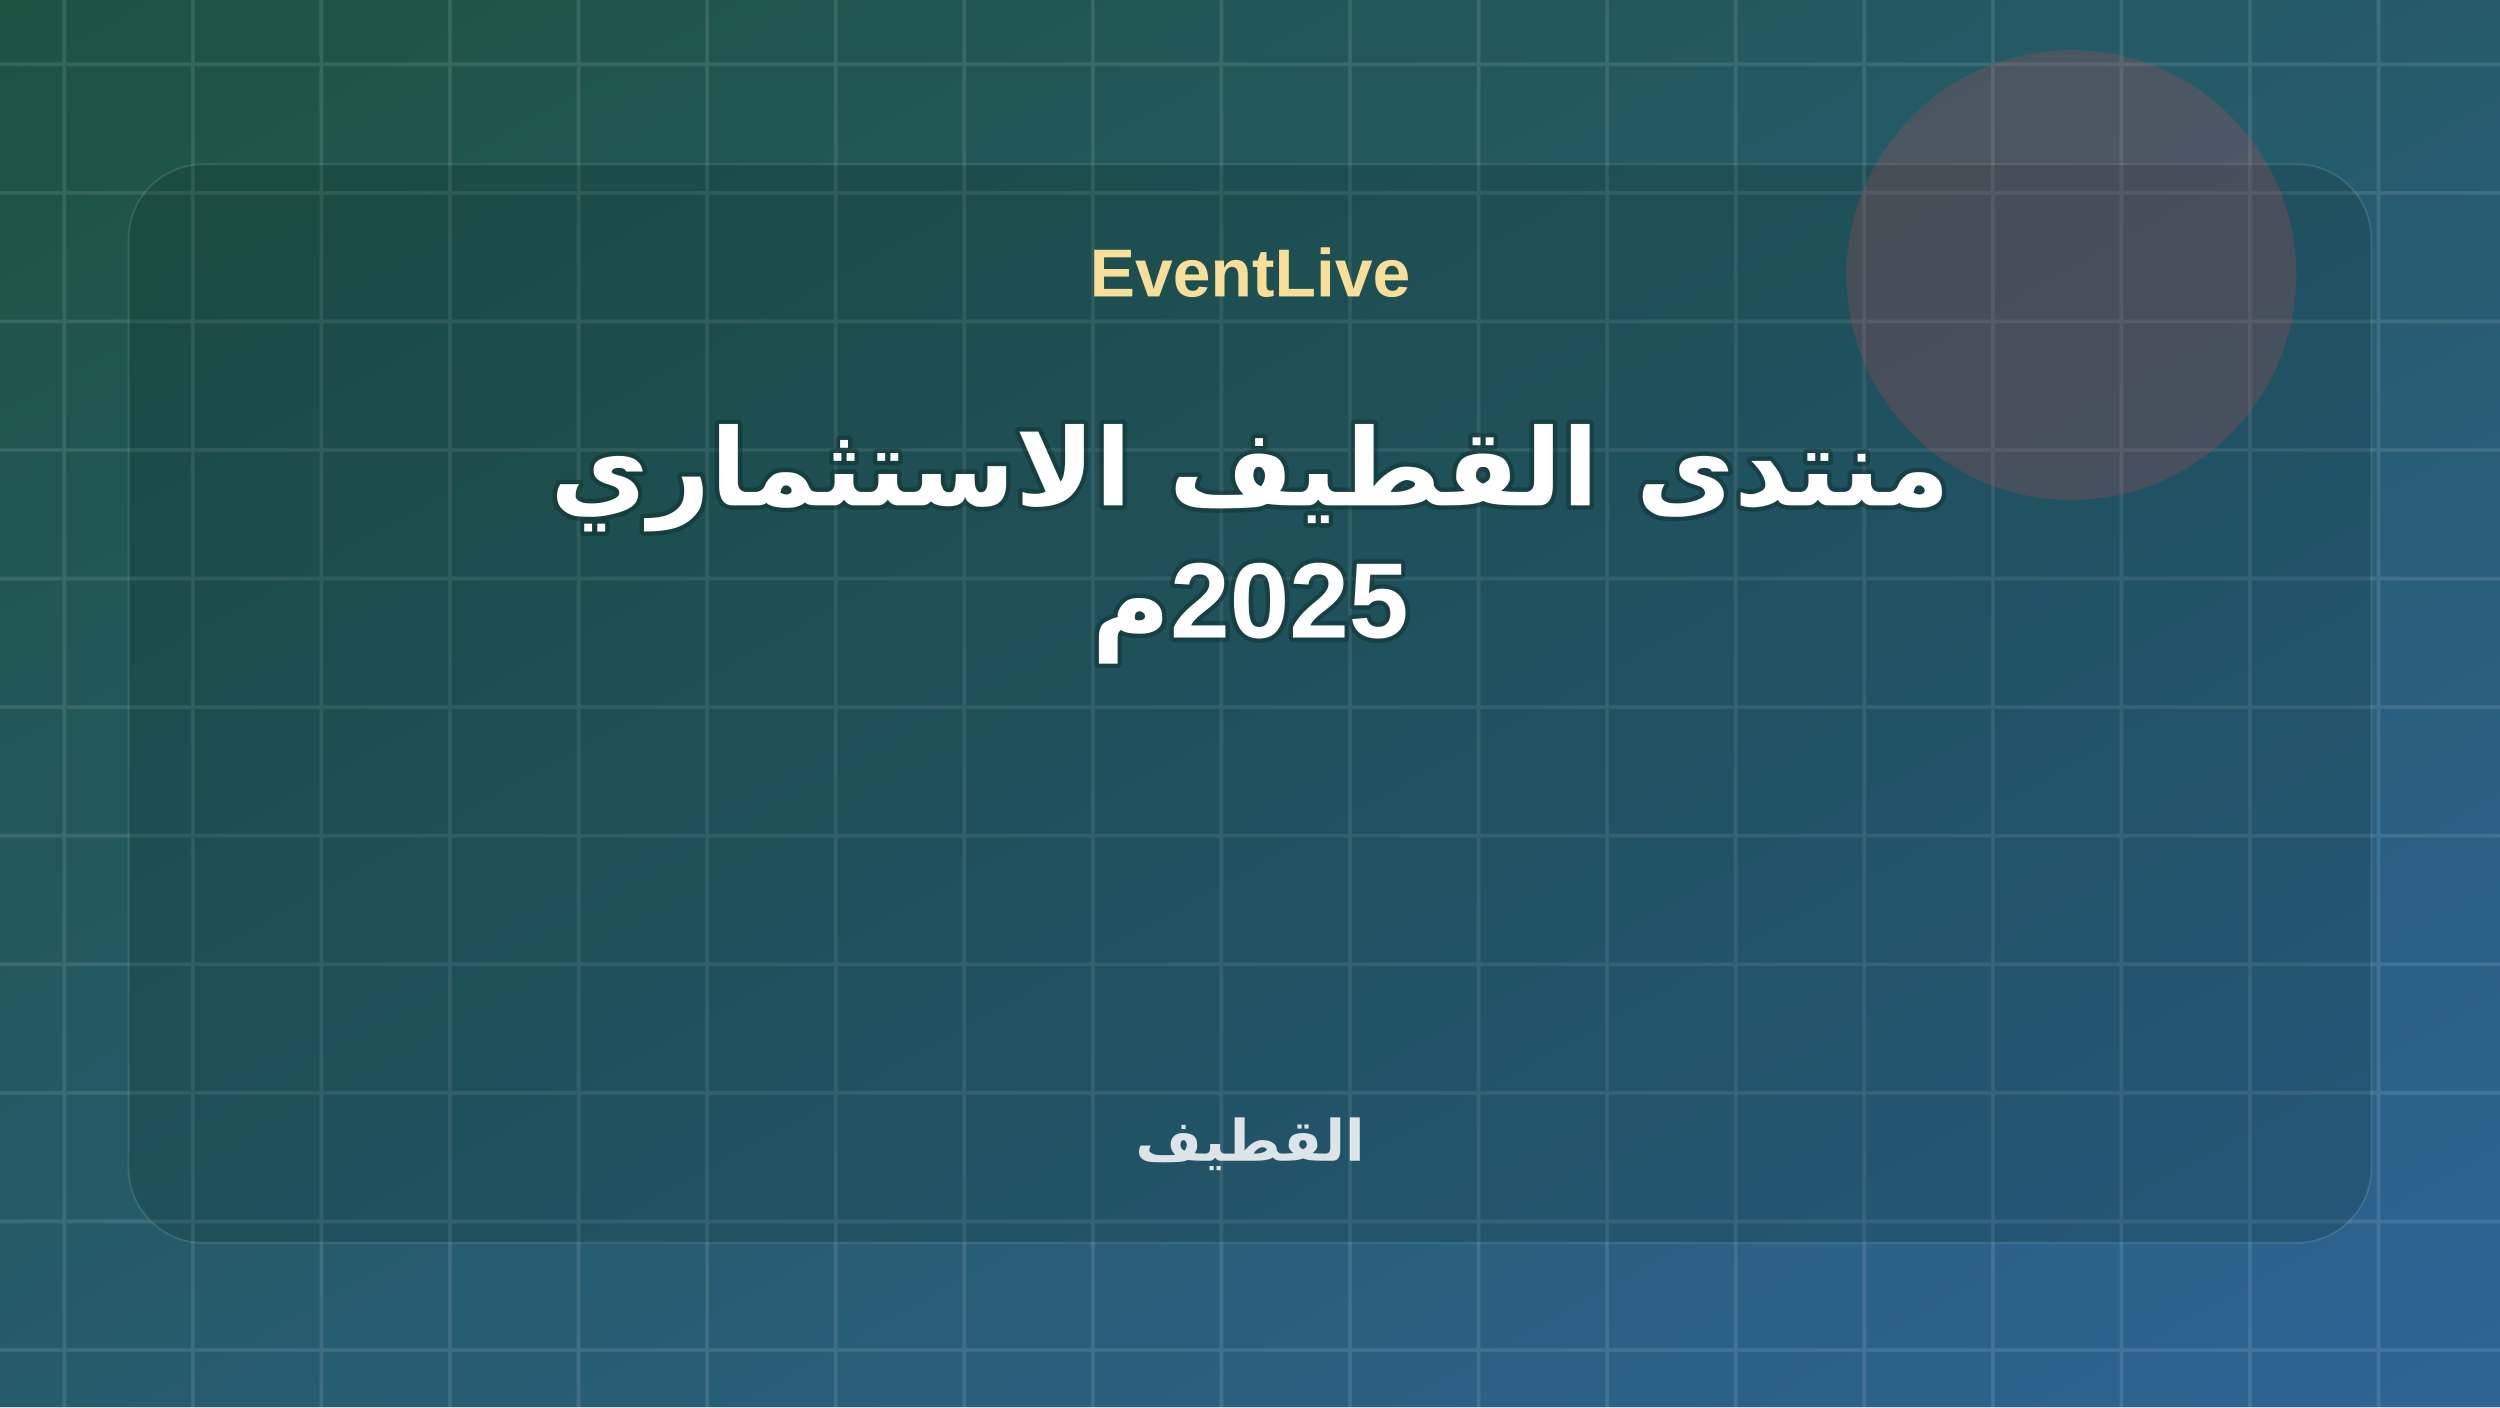
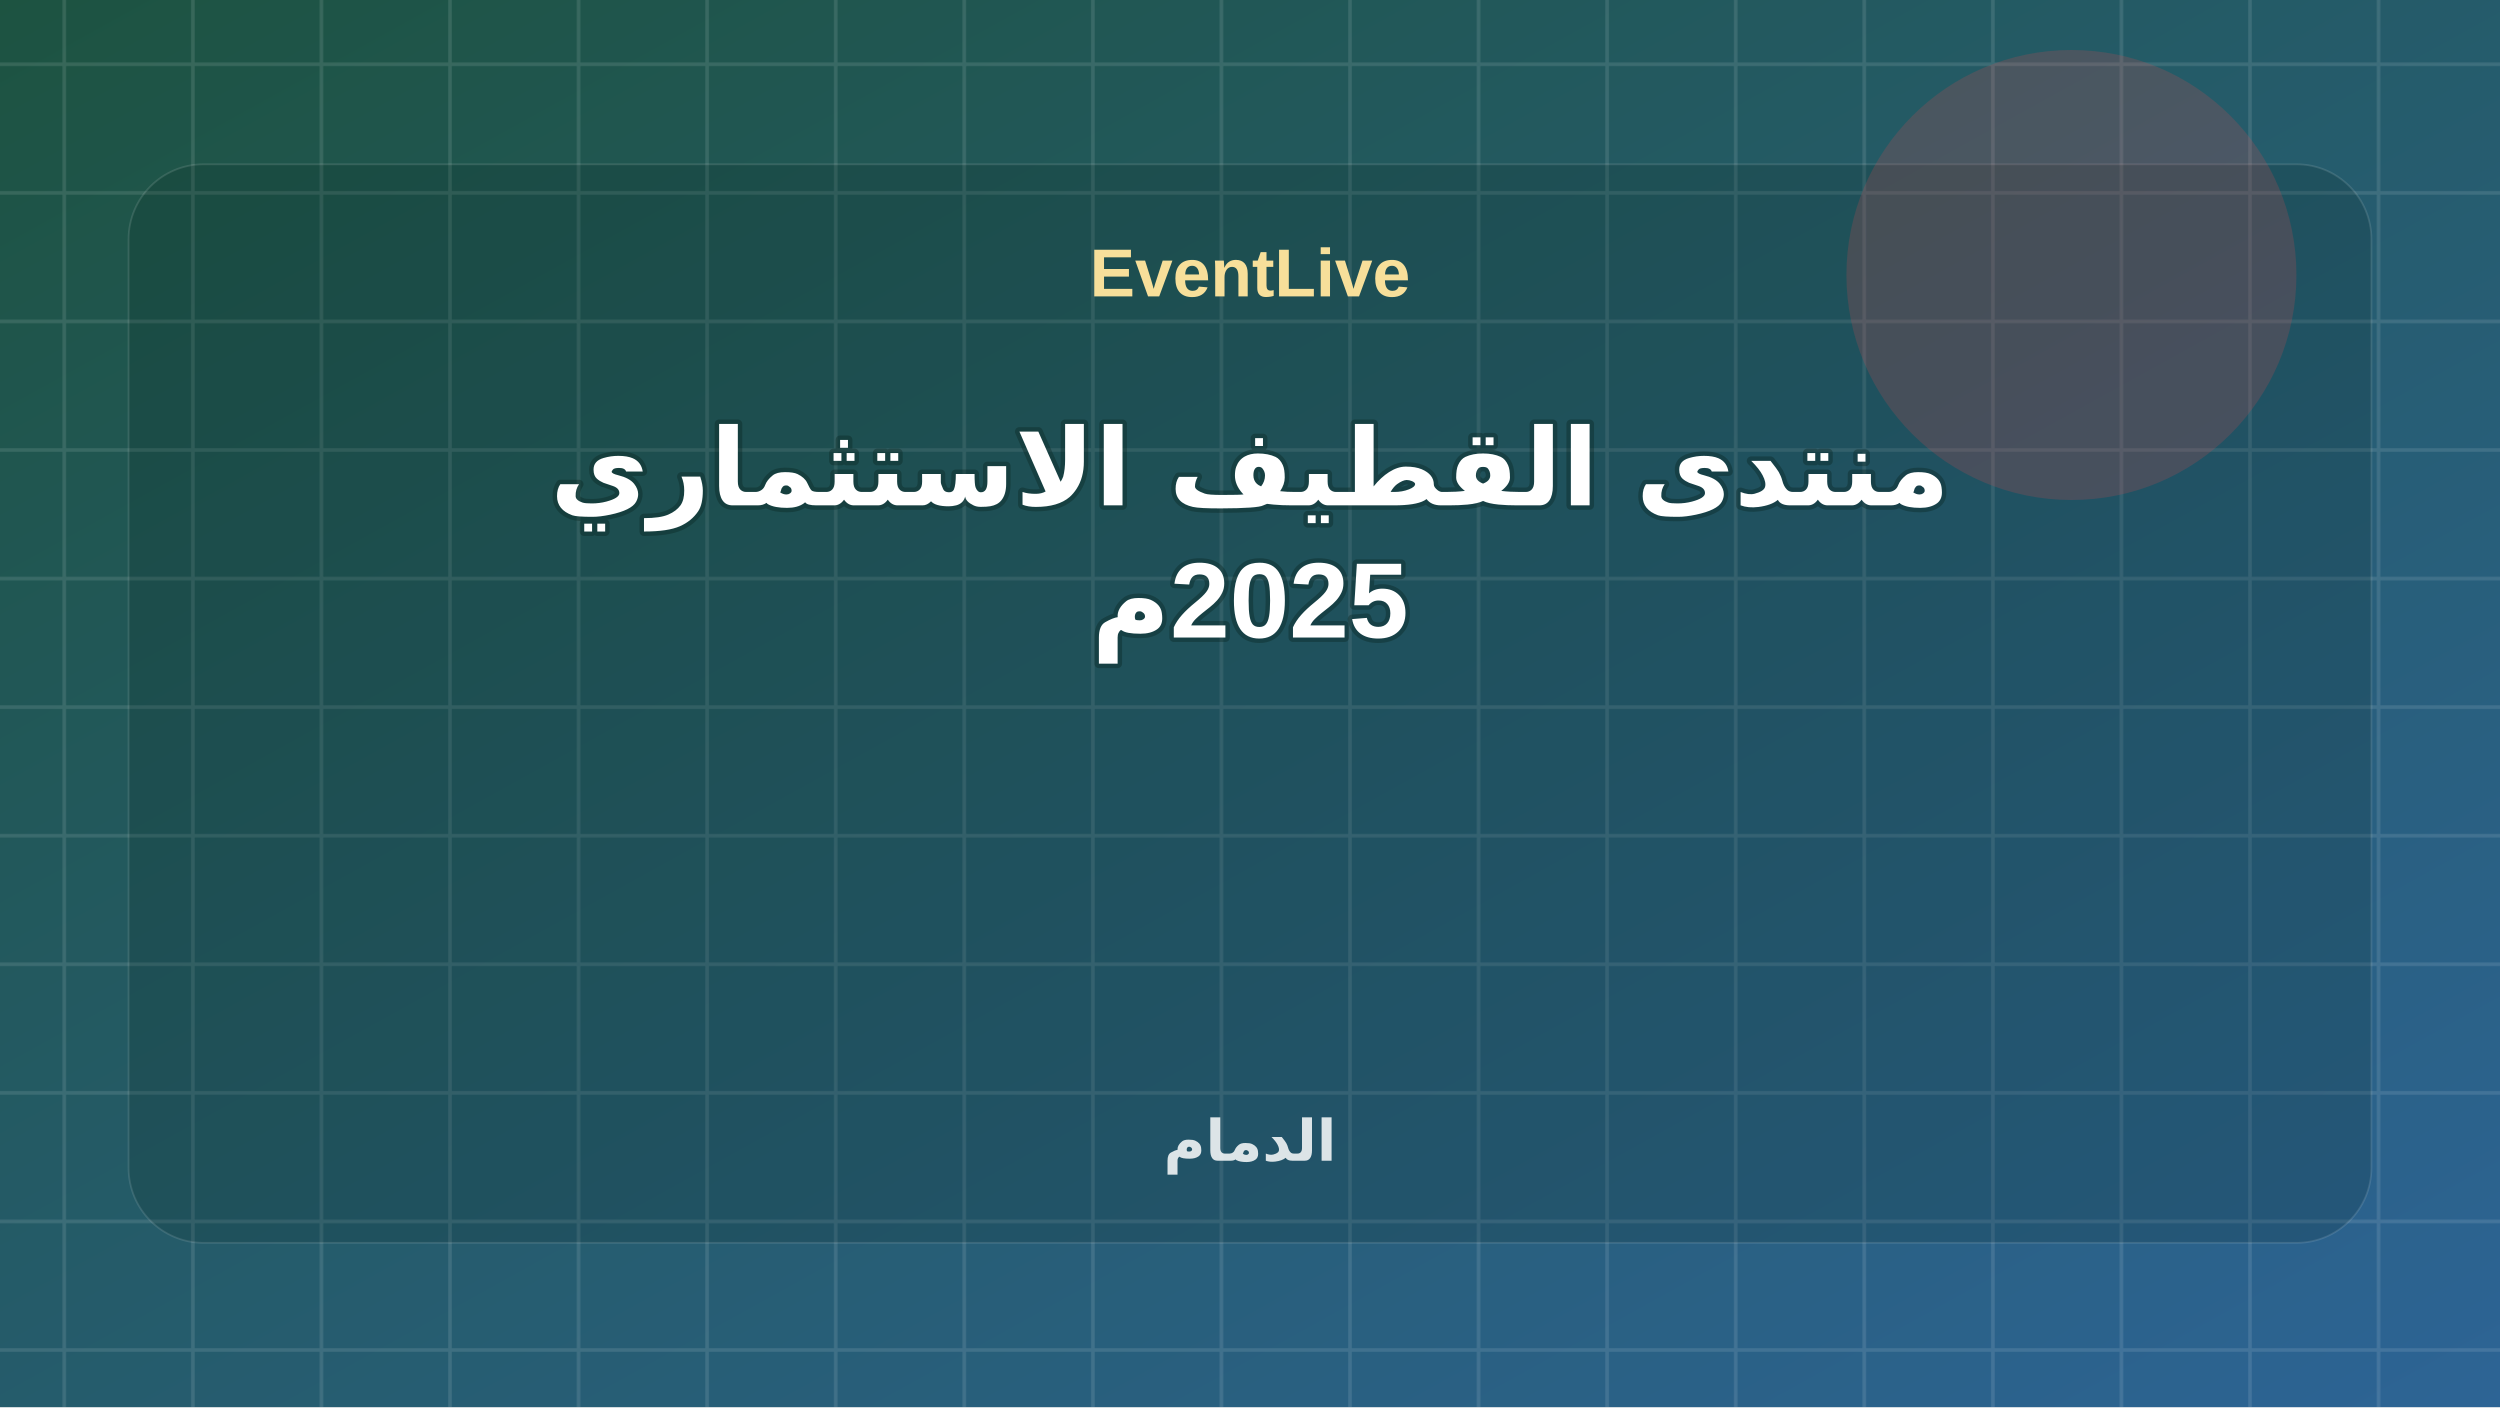
<svg xmlns="http://www.w3.org/2000/svg" width="1400" height="788" viewBox="0 0 1400 788" role="img" aria-label="منتدى القطيف الاستثماري 2025م">
  <defs>
    <linearGradient id="g" x1="0" y1="0" x2="1" y2="1">
      <stop stop-color="hsl(160 48% 22%)" />
      <stop offset="1" stop-color="hsl(208 54% 38%)" />
    </linearGradient>
    <pattern id="p" width="72" height="72" patternUnits="userSpaceOnUse">
      <path d="M0 36h72M36 0v72" stroke="rgba(255,255,255,.11)" stroke-width="2" />
    </pattern>
  </defs>
  <rect width="1400" height="788" fill="url(#g)" />
  <rect width="1400" height="788" fill="url(#p)" />
  <rect x="72" y="92" width="1256" height="604" rx="42" fill="rgba(7,35,28,.18)" stroke="rgba(255,255,255,.12)" />
  <circle cx="1160" cy="154" r="126" fill="rgba(229,72,77,.2)" />
  <text x="700" y="166" text-anchor="middle" fill="#f7df9a" font-family="Arial, sans-serif" font-size="38" font-weight="700">EventLive</text>
  <text x="700" y="283" text-anchor="middle" direction="rtl" unicode-bidi="plaintext" fill="#fff" font-family="Arial, sans-serif" font-size="60" font-weight="800" paint-order="stroke" stroke="rgba(7,35,28,.34)" stroke-width="5" stroke-linejoin="round">منتدى القطيف الاستثماري</text>
  <text x="700" y="357" text-anchor="middle" direction="rtl" unicode-bidi="plaintext" fill="#fff" font-family="Arial, sans-serif" font-size="60" font-weight="800" paint-order="stroke" stroke="rgba(7,35,28,.34)" stroke-width="5" stroke-linejoin="round">2025م</text>
-   <text x="700" y="650" text-anchor="middle" fill="rgba(255,255,255,.84)" font-family="Arial, sans-serif" font-size="32" font-weight="700">القطيف</text>
+   <text x="700" y="650" text-anchor="middle" fill="rgba(255,255,255,.84)" font-family="Arial, sans-serif" font-size="32" font-weight="700">الدمام</text>
</svg>
